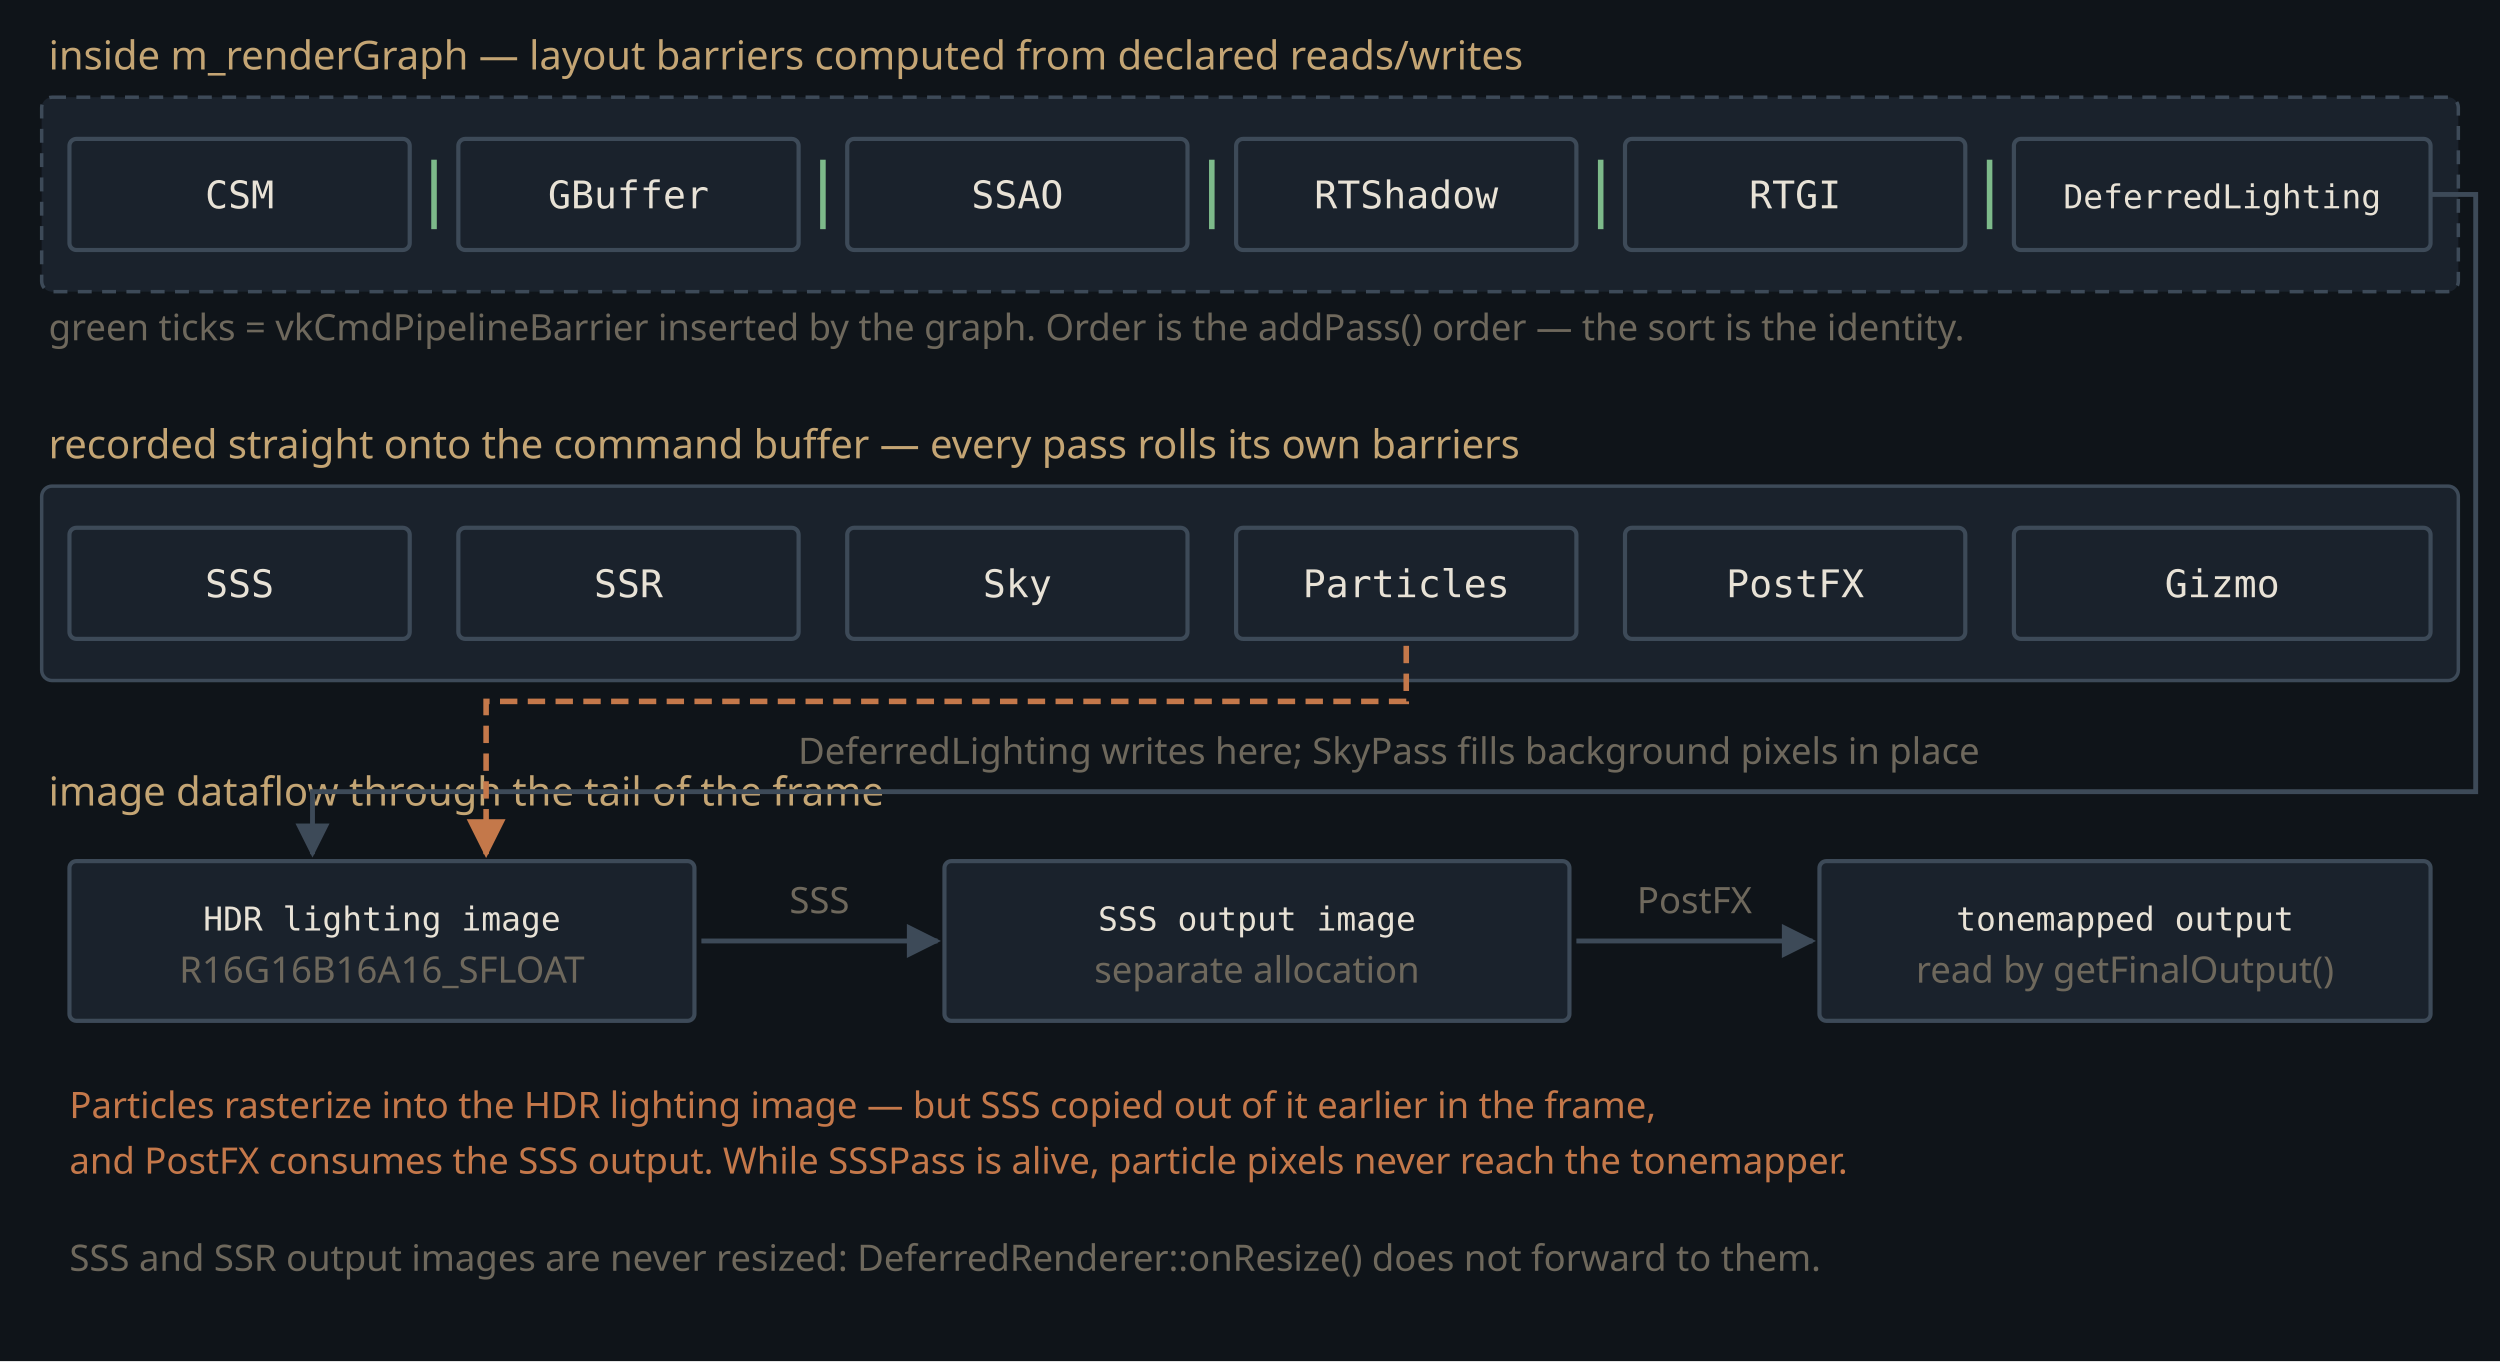
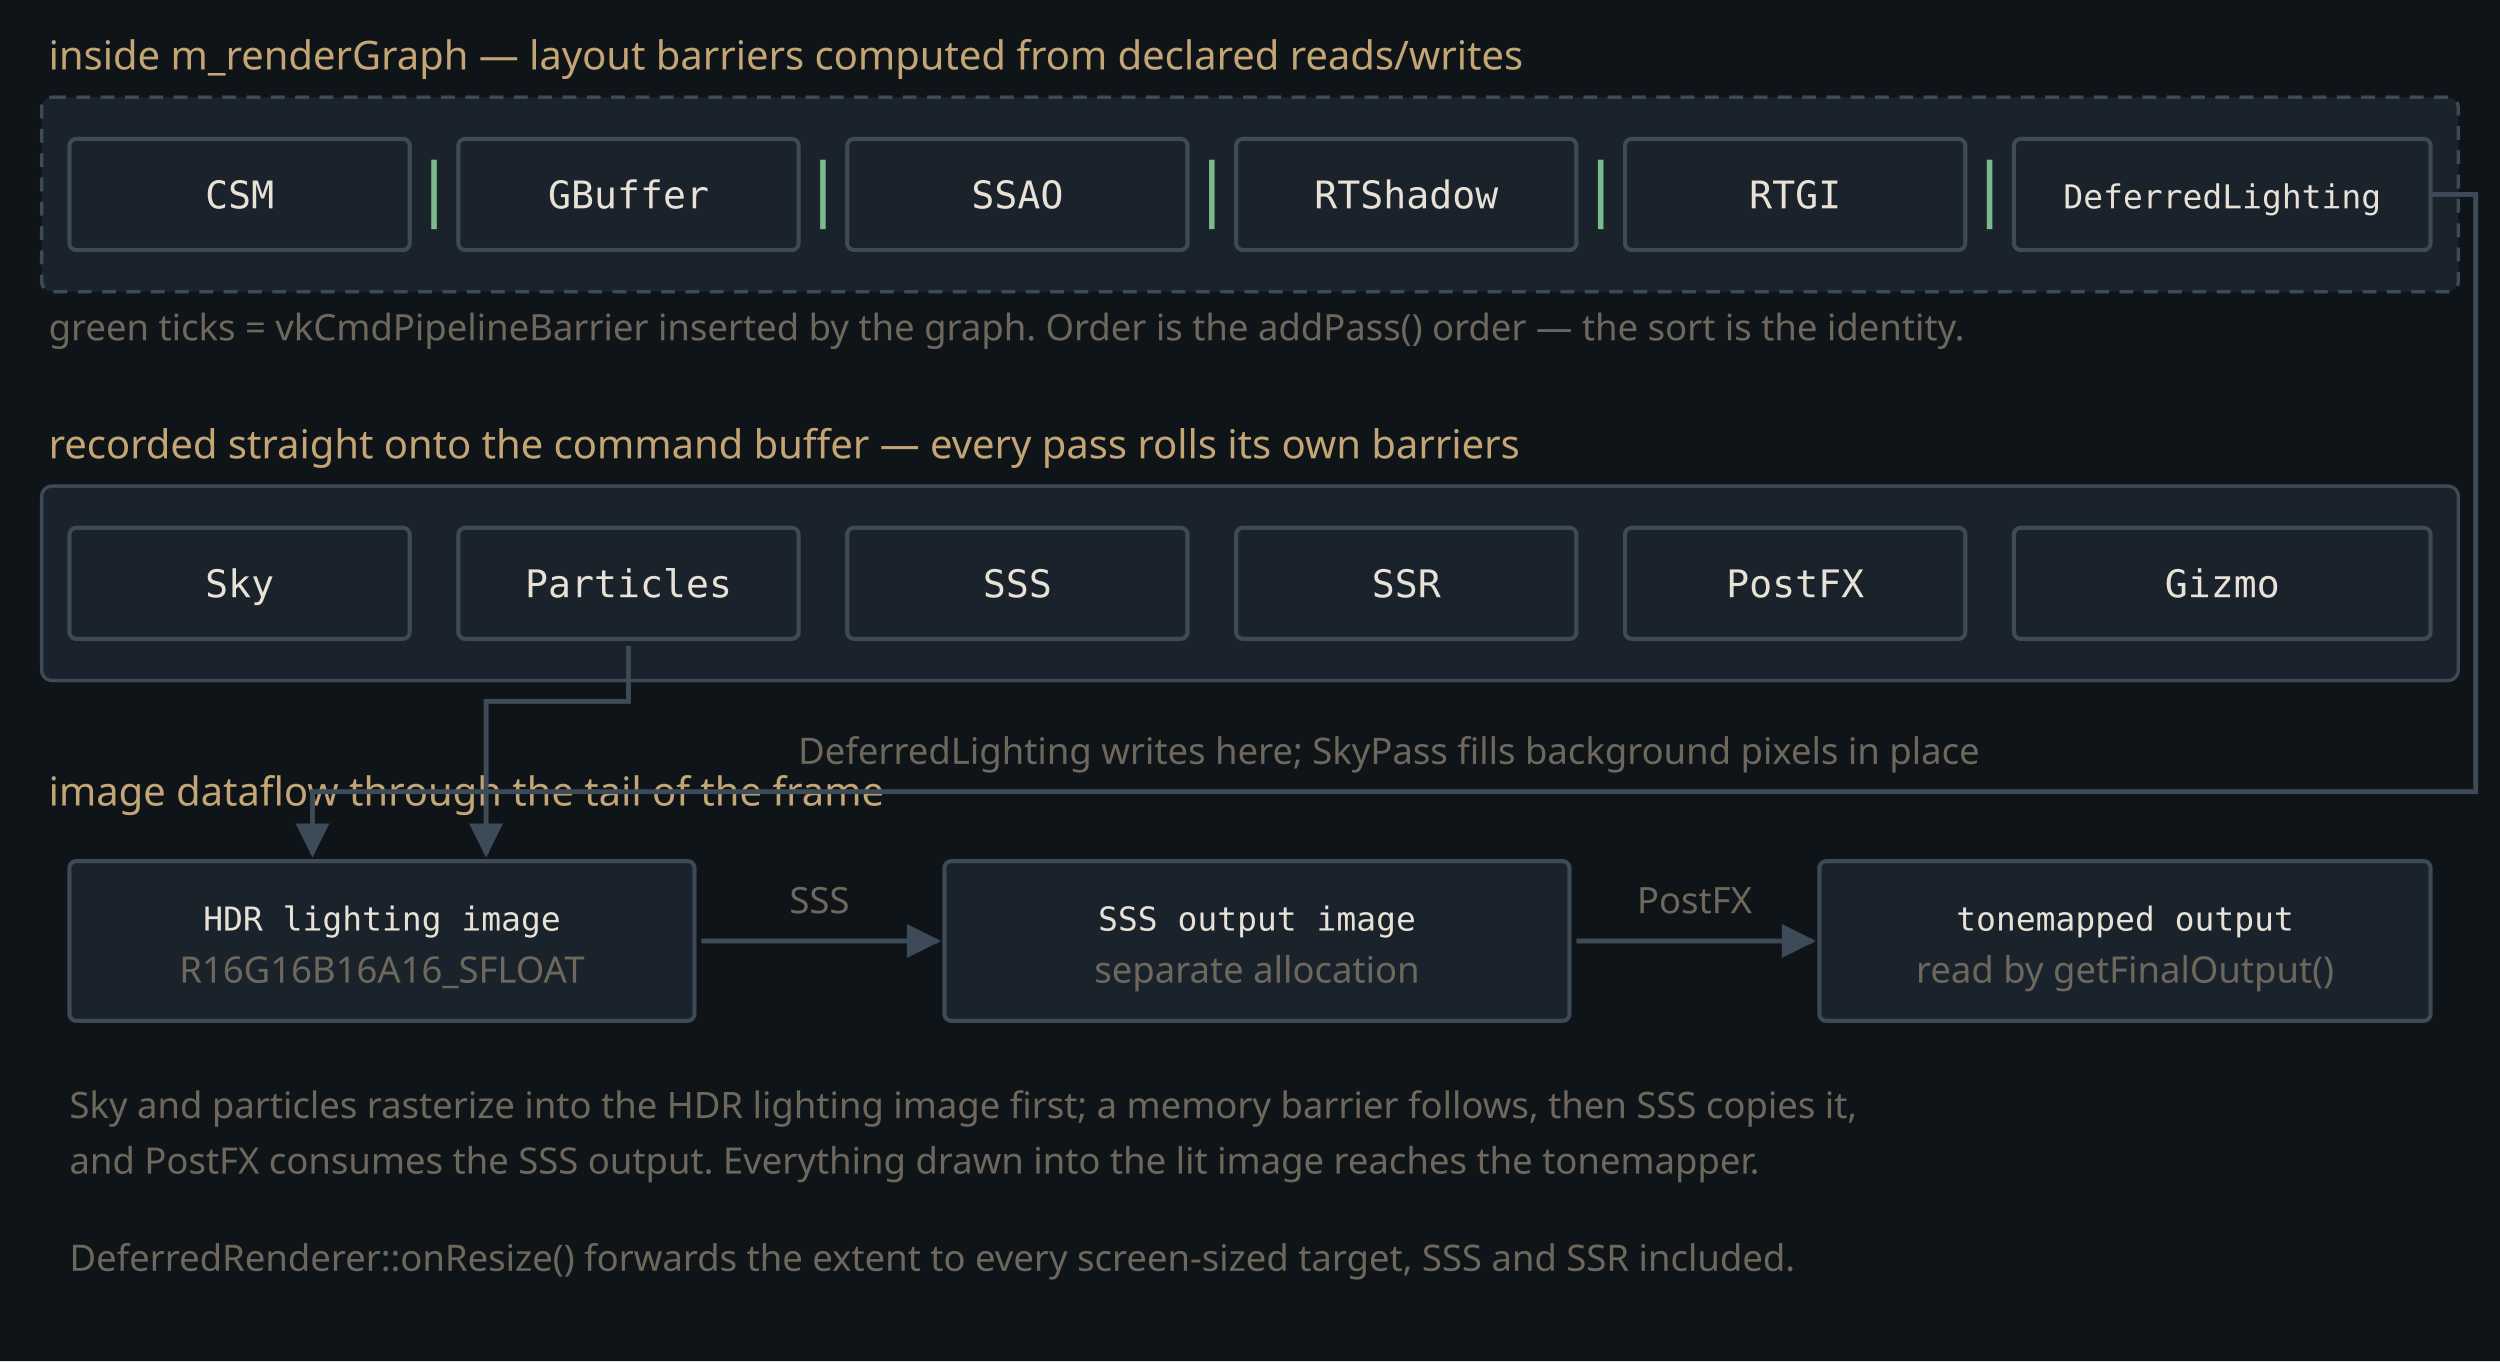
- <svg xmlns="http://www.w3.org/2000/svg" viewBox="0 0 720 392" class="unit-diagram" role="img" aria-label="Frame schedule of DeferredRenderer::render: six passes recorded through the render graph, six recorded directly onto the command buffer, and the HDR image dataflow in which particles are rasterized into the lighting image after subsurface scattering has already copied out of it.">
+ <svg xmlns="http://www.w3.org/2000/svg" viewBox="0 0 720 392" class="unit-diagram" role="img" aria-label="Frame schedule of DeferredRenderer::render: six passes recorded through the render graph, six recorded directly onto the command buffer, and the HDR image dataflow in which sky and particles are rasterized into the lighting image before subsurface scattering copies out of it.">
  <defs>
    <marker id="dor-arw" viewBox="0 0 10 10" refX="9" refY="5" markerWidth="7" markerHeight="7" orient="auto-start-reverse">
      <path d="M0,0 L10,5 L0,10 z" fill="#3d4a58" />
    </marker>
    <marker id="dor-arw-acc" viewBox="0 0 10 10" refX="9" refY="5" markerWidth="7" markerHeight="7" orient="auto-start-reverse">
      <path d="M0,0 L10,5 L0,10 z" fill="#c4784a" />
    </marker>
    <style>
      .bg   { fill: #0f1419; }
      .pnl  { fill: #1a222c; stroke: #3d4a58; stroke-width: 1; }
      .box  { fill: #1a222c; stroke: #3d4a58; stroke-width: 1.2; }
      .lbl  { font-family: "IBM Plex Mono", monospace; font-size: 11px; fill: #e8e2d6; }
      .lblx { font-family: "IBM Plex Mono", monospace; font-size: 9.5px; fill: #e8e2d6; }
      .cap  { font-family: "DM Sans", sans-serif; font-size: 11.5px; fill: #c4a574; }
      .mut  { font-family: "DM Sans", sans-serif; font-size: 10.5px; fill: #6e685c; }
      .acc  { font-family: "DM Sans", sans-serif; font-size: 10.5px; fill: #c4784a; }
      .ln   { stroke: #3d4a58; stroke-width: 1.4; fill: none; }
      .lnacc{ stroke: #c4784a; stroke-width: 1.6; fill: none; }
      .tick { stroke: #7dba8a; stroke-width: 1.6; }
    </style>
  </defs>
  <rect class="bg" x="0" y="0" width="720" height="392" />
  <text class="cap" x="14" y="20">inside m_renderGraph — layout barriers computed from declared reads/writes</text>
  <rect class="pnl" x="12" y="28" width="696" height="56" rx="3" stroke-dasharray="4 3" />
  <rect class="box" x="20" y="40" width="98" height="32" rx="2" />
  <text class="lbl" x="69" y="60" text-anchor="middle">CSM</text>
  <rect class="box" x="132" y="40" width="98" height="32" rx="2" />
  <text class="lbl" x="181" y="60" text-anchor="middle">GBuffer</text>
  <rect class="box" x="244" y="40" width="98" height="32" rx="2" />
  <text class="lbl" x="293" y="60" text-anchor="middle">SSAO</text>
  <rect class="box" x="356" y="40" width="98" height="32" rx="2" />
  <text class="lbl" x="405" y="60" text-anchor="middle">RTShadow</text>
  <rect class="box" x="468" y="40" width="98" height="32" rx="2" />
  <text class="lbl" x="517" y="60" text-anchor="middle">RTGI</text>
  <rect class="box" x="580" y="40" width="120" height="32" rx="2" />
  <text class="lblx" x="640" y="60" text-anchor="middle">DeferredLighting</text>
  <line class="tick" x1="125" y1="46" x2="125" y2="66" />
  <line class="tick" x1="237" y1="46" x2="237" y2="66" />
  <line class="tick" x1="349" y1="46" x2="349" y2="66" />
  <line class="tick" x1="461" y1="46" x2="461" y2="66" />
  <line class="tick" x1="573" y1="46" x2="573" y2="66" />
  <text class="mut" x="14" y="98">green ticks = vkCmdPipelineBarrier inserted by the graph. Order is the addPass() order — the sort is the identity.</text>
  <text class="cap" x="14" y="132">recorded straight onto the command buffer — every pass rolls its own barriers</text>
  <rect class="pnl" x="12" y="140" width="696" height="56" rx="3" />
  <rect class="box" x="20" y="152" width="98" height="32" rx="2" />
-   <text class="lbl" x="69" y="172" text-anchor="middle">SSS</text>
+   <text class="lbl" x="69" y="172" text-anchor="middle">Sky</text>
  <rect class="box" x="132" y="152" width="98" height="32" rx="2" />
-   <text class="lbl" x="181" y="172" text-anchor="middle">SSR</text>
+   <text class="lbl" x="181" y="172" text-anchor="middle">Particles</text>
  <rect class="box" x="244" y="152" width="98" height="32" rx="2" />
-   <text class="lbl" x="293" y="172" text-anchor="middle">Sky</text>
+   <text class="lbl" x="293" y="172" text-anchor="middle">SSS</text>
  <rect class="box" x="356" y="152" width="98" height="32" rx="2" />
-   <text class="lbl" x="405" y="172" text-anchor="middle">Particles</text>
+   <text class="lbl" x="405" y="172" text-anchor="middle">SSR</text>
  <rect class="box" x="468" y="152" width="98" height="32" rx="2" />
  <text class="lbl" x="517" y="172" text-anchor="middle">PostFX</text>
  <rect class="box" x="580" y="152" width="120" height="32" rx="2" />
  <text class="lbl" x="640" y="172" text-anchor="middle">Gizmo</text>
  <text class="cap" x="14" y="232">image dataflow through the tail of the frame</text>
  <rect class="box" x="20" y="248" width="180" height="46" rx="2" />
  <text class="lblx" x="110" y="268" text-anchor="middle">HDR lighting image</text>
  <text class="mut" x="110" y="283" text-anchor="middle">R16G16B16A16_SFLOAT</text>
  <rect class="box" x="272" y="248" width="180" height="46" rx="2" />
  <text class="lblx" x="362" y="268" text-anchor="middle">SSS output image</text>
  <text class="mut" x="362" y="283" text-anchor="middle">separate allocation</text>
  <rect class="box" x="524" y="248" width="176" height="46" rx="2" />
  <text class="lblx" x="612" y="268" text-anchor="middle">tonemapped output</text>
  <text class="mut" x="612" y="283" text-anchor="middle">read by getFinalOutput()</text>
  <path class="ln" d="M700 56 L713 56 L713 228 L90 228 L90 246" marker-end="url(#dor-arw)" />
  <text class="mut" x="400" y="220" text-anchor="middle">DeferredLighting writes here; SkyPass fills background pixels in place</text>
  <path class="ln" d="M202 271 L270 271" marker-end="url(#dor-arw)" />
  <text class="mut" x="236" y="263" text-anchor="middle">SSS</text>
  <path class="ln" d="M454 271 L522 271" marker-end="url(#dor-arw)" />
  <text class="mut" x="488" y="263" text-anchor="middle">PostFX</text>
-   <path class="lnacc" d="M405 186 L405 202 L140 202 L140 246" marker-end="url(#dor-arw-acc)" stroke-dasharray="5 3" />
-   <text class="acc" x="20" y="322">Particles rasterize into the HDR lighting image — but SSS copied out of it earlier in the frame,</text>
-   <text class="acc" x="20" y="338">and PostFX consumes the SSS output. While SSSPass is alive, particle pixels never reach the tonemapper.</text>
-   <text class="mut" x="20" y="366">SSS and SSR output images are never resized: DeferredRenderer::onResize() does not forward to them.</text>
+   <path class="ln" d="M181 186 L181 202 L140 202 L140 246" marker-end="url(#dor-arw)" />
+   <text class="mut" x="20" y="322">Sky and particles rasterize into the HDR lighting image first; a memory barrier follows, then SSS copies it,</text>
+   <text class="mut" x="20" y="338">and PostFX consumes the SSS output. Everything drawn into the lit image reaches the tonemapper.</text>
+   <text class="mut" x="20" y="366">DeferredRenderer::onResize() forwards the extent to every screen-sized target, SSS and SSR included.</text>
</svg>
